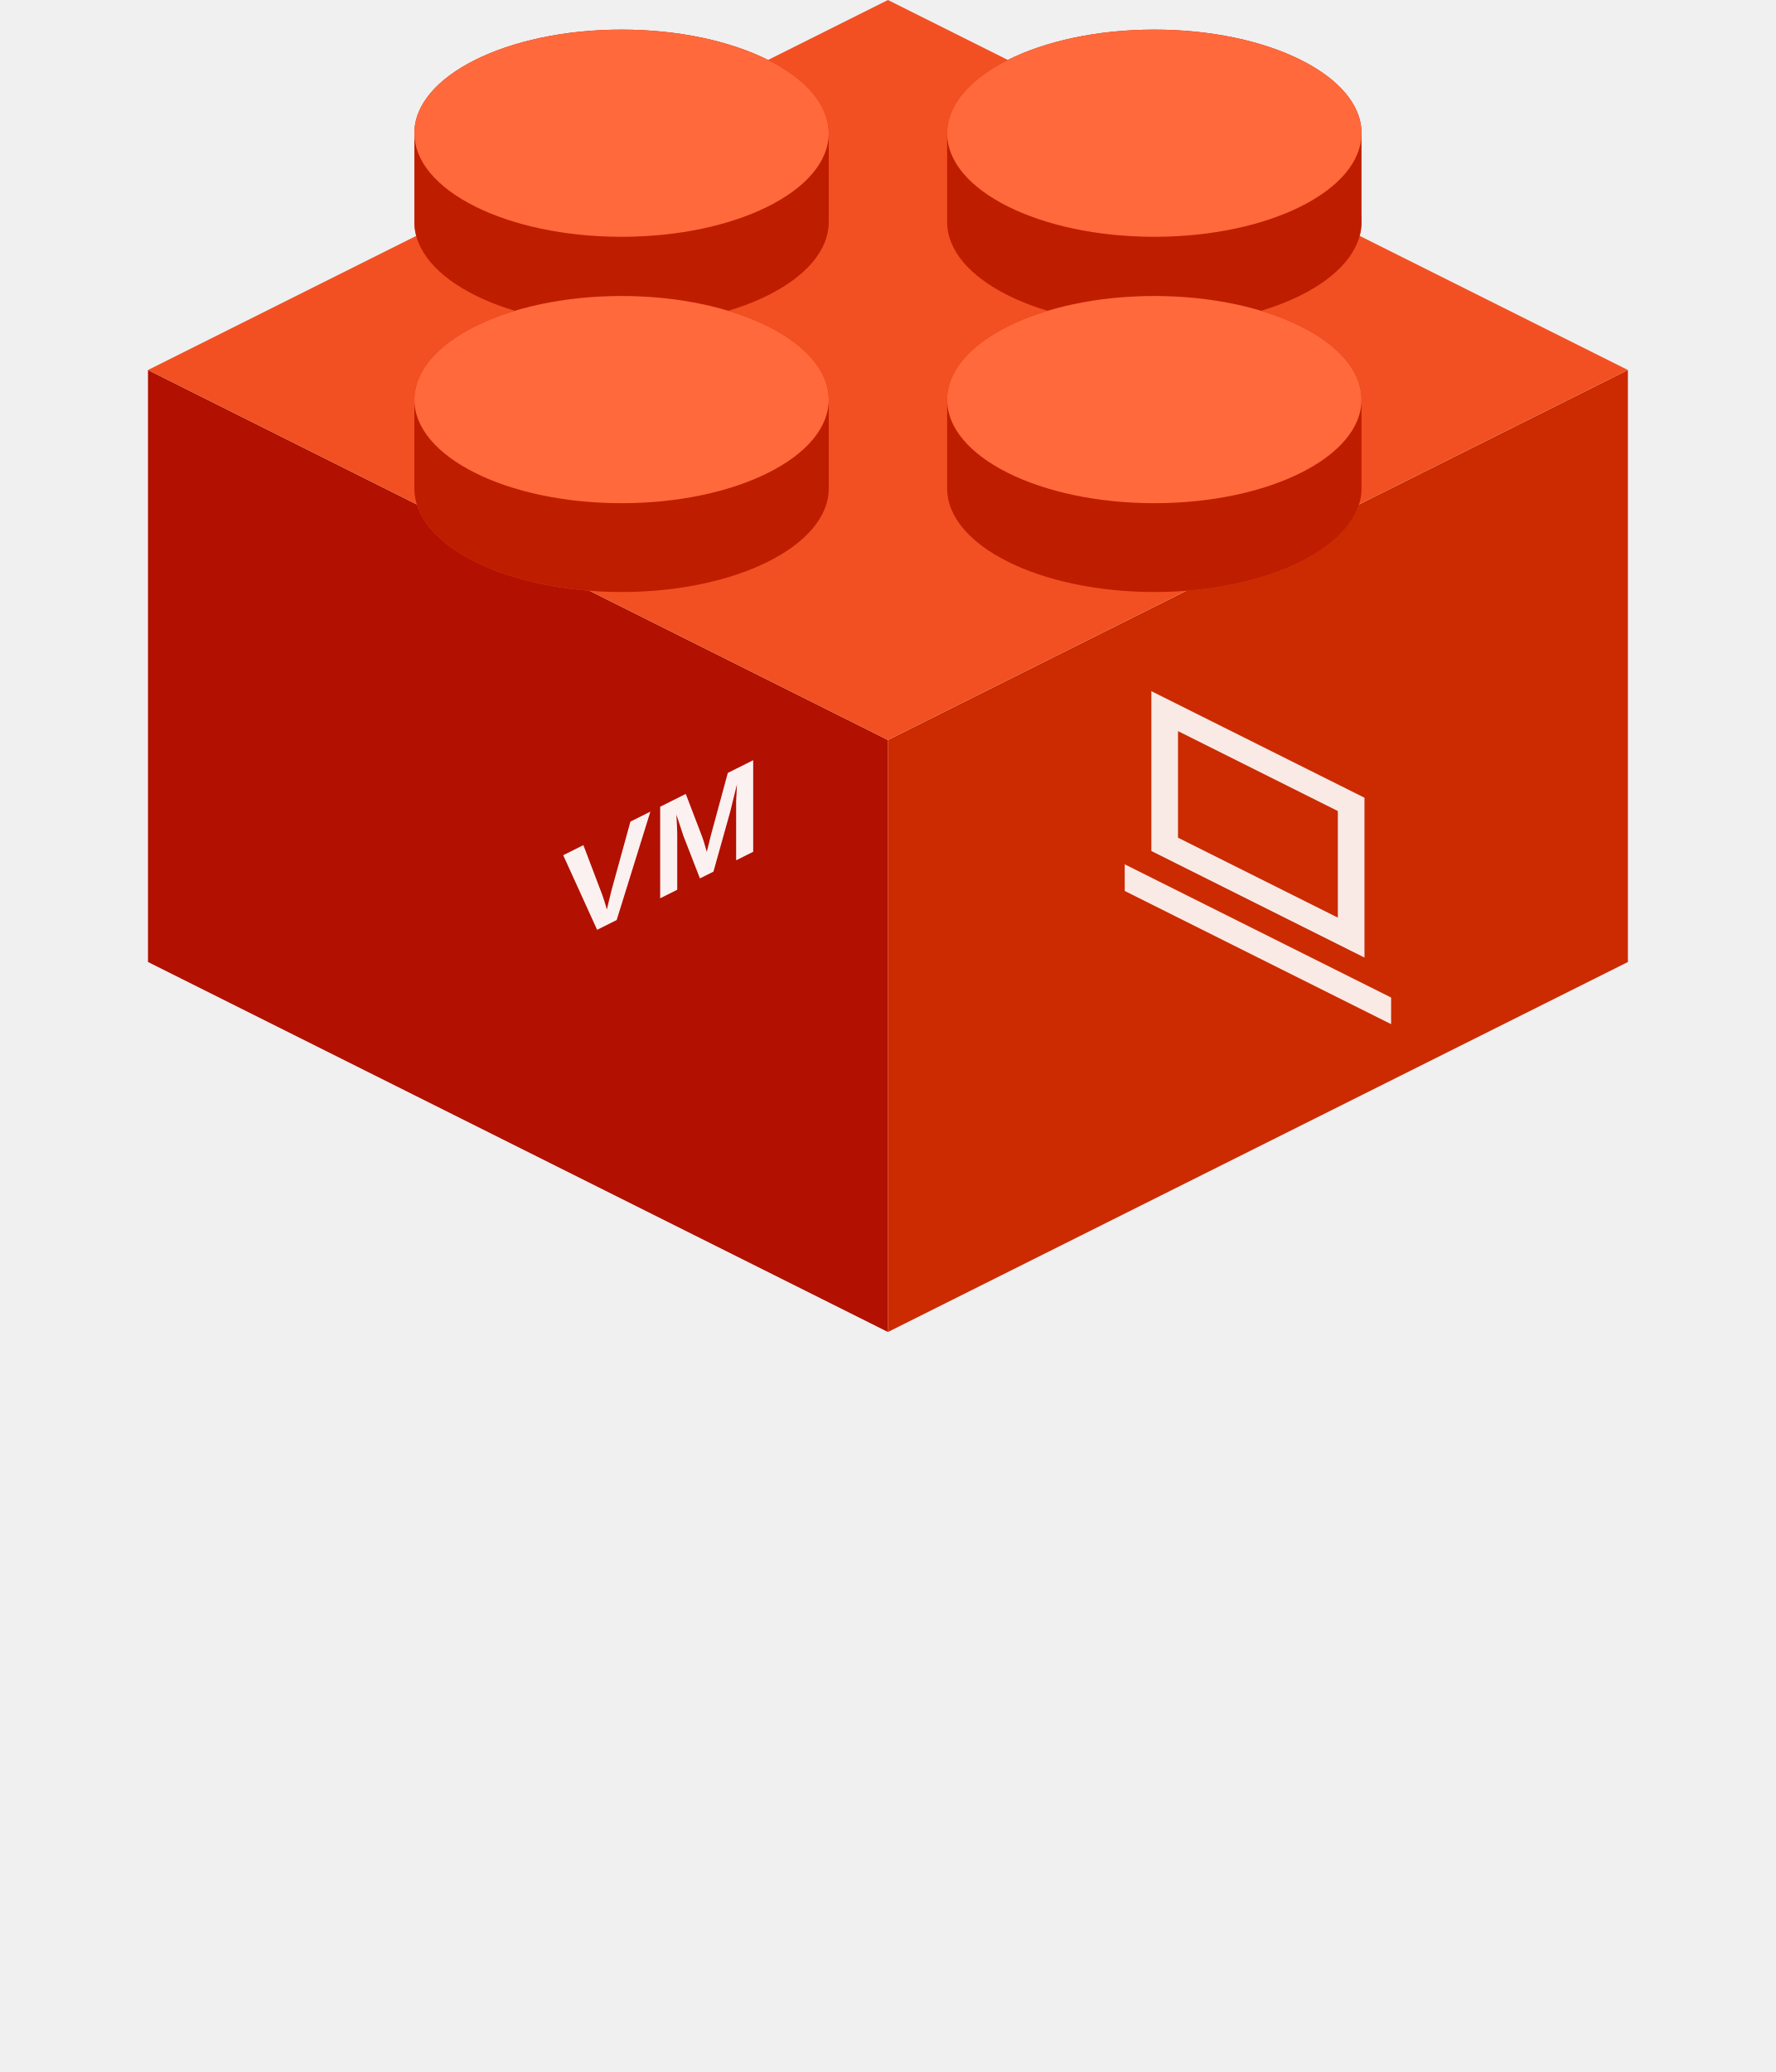
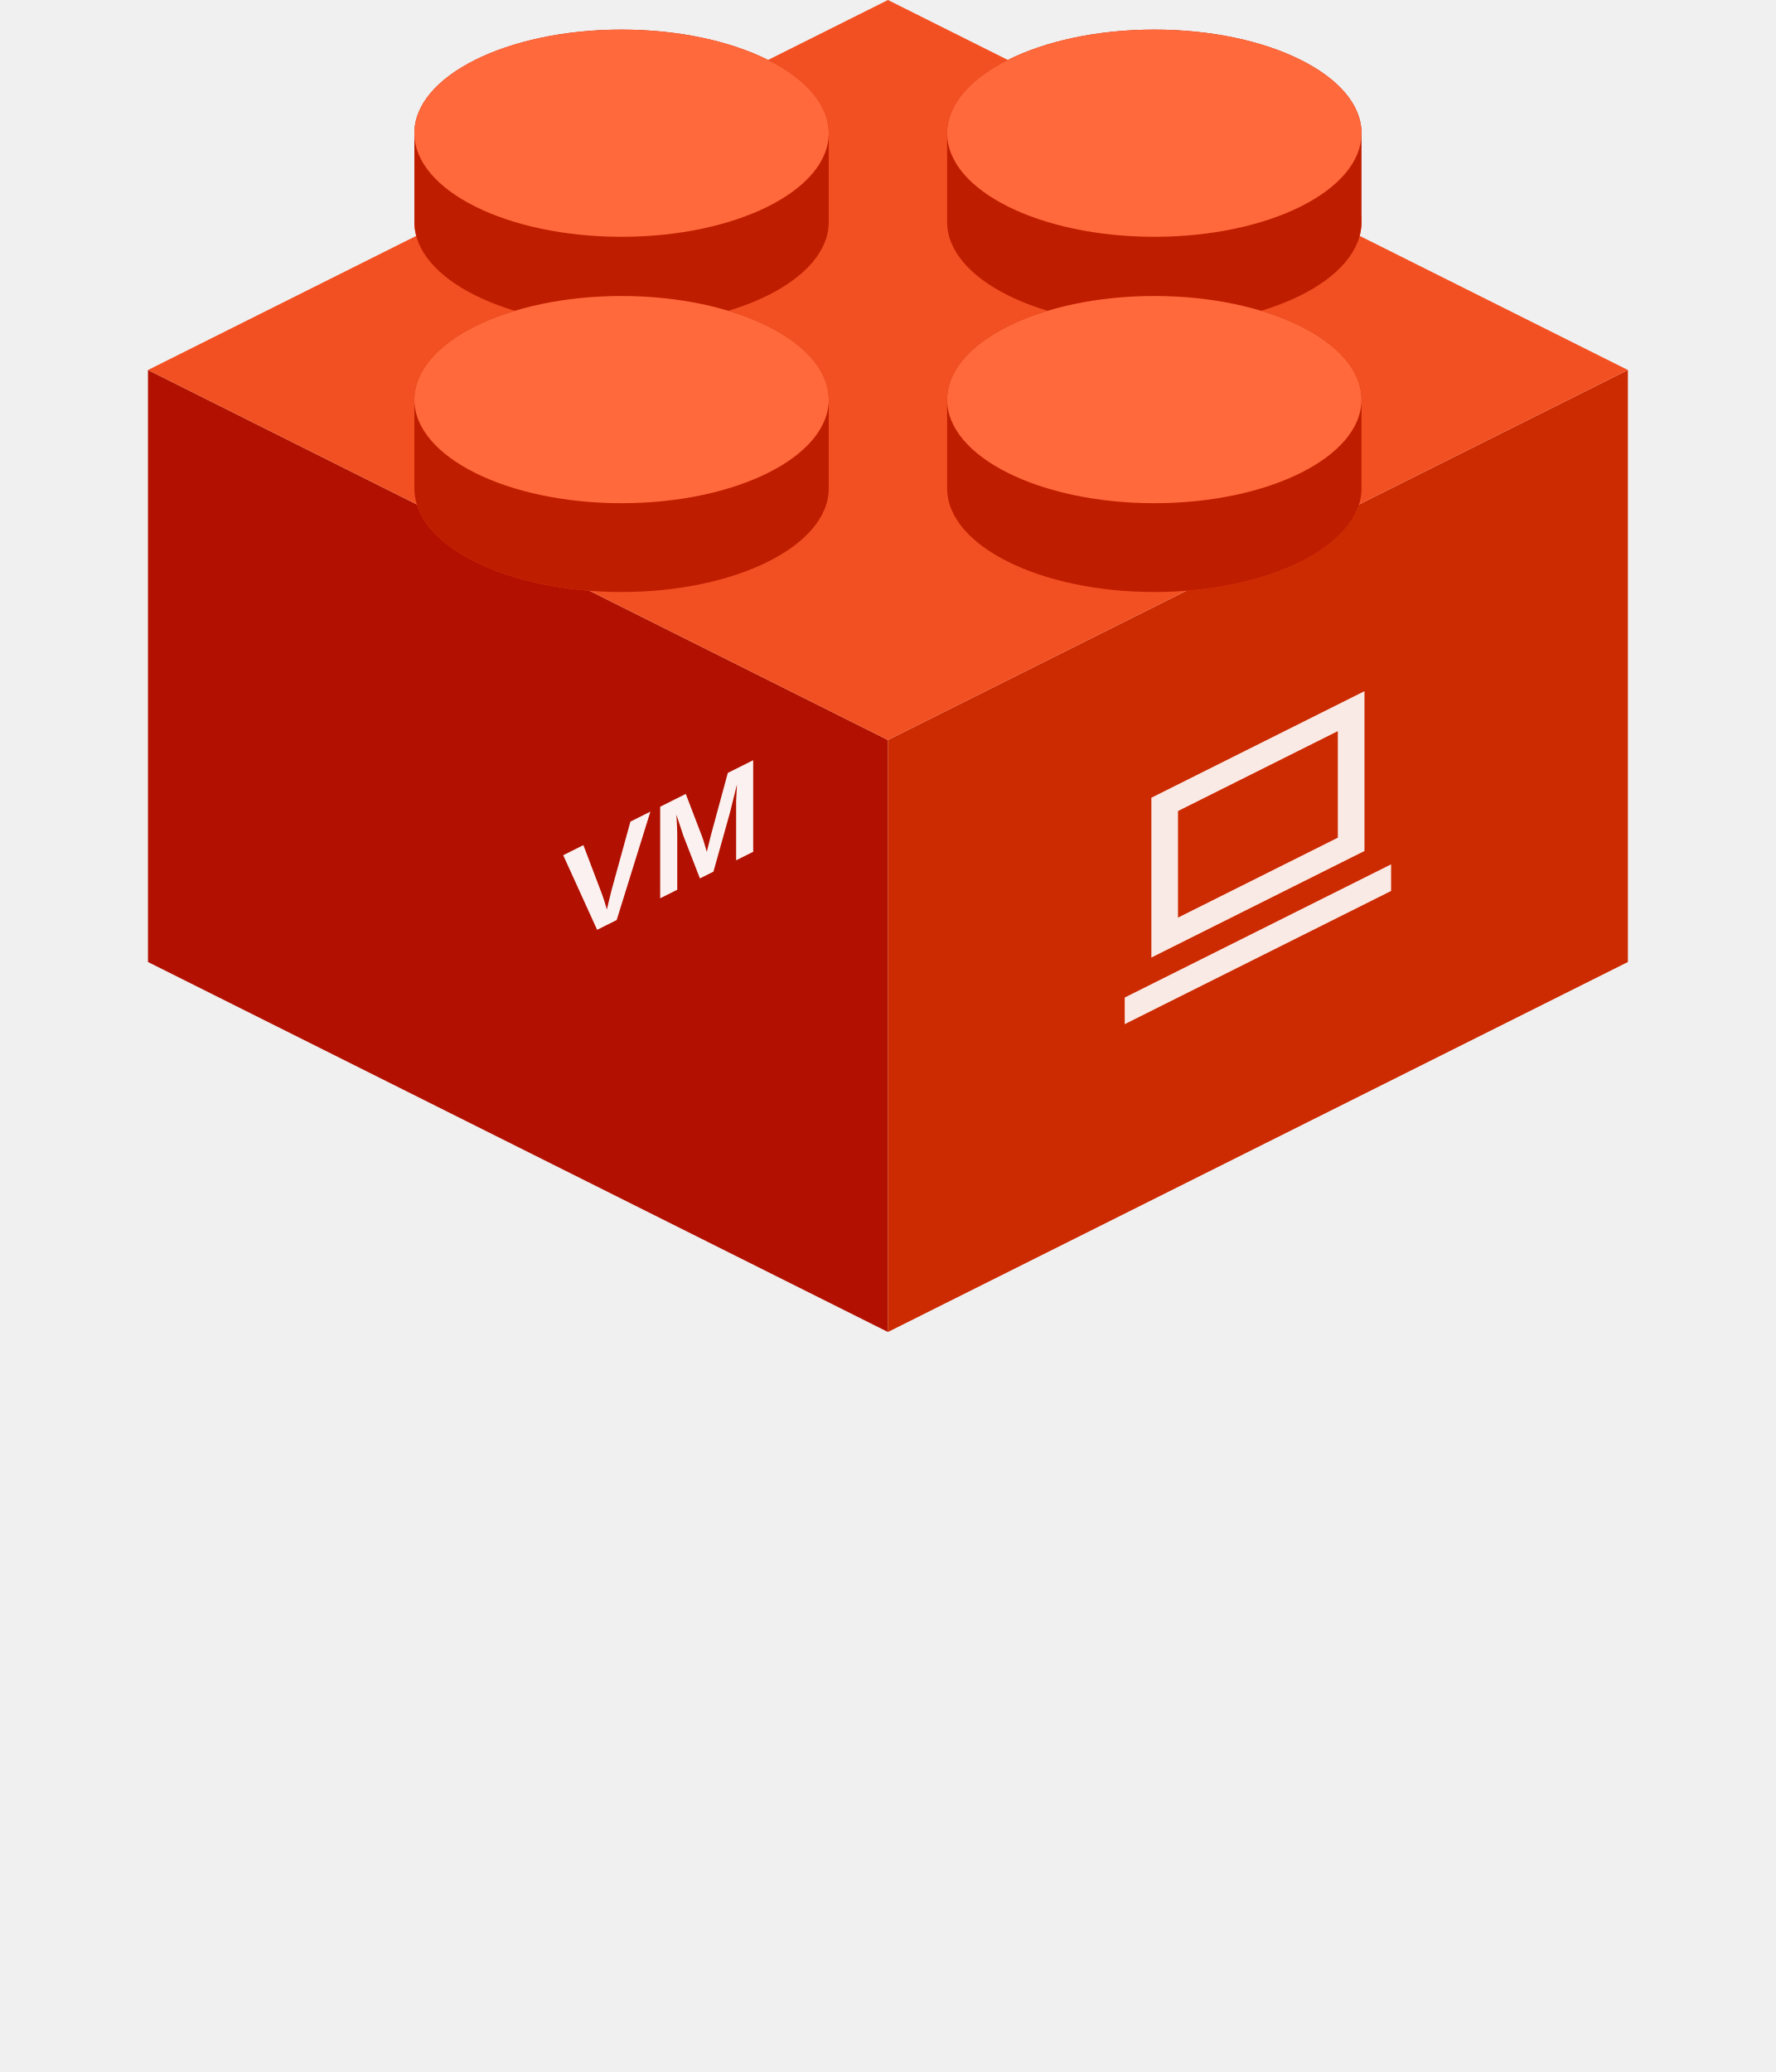
<svg xmlns="http://www.w3.org/2000/svg" viewBox="0 0 120 140">
  <g>
    <polygon points="10,25 10,65 60,90 60,50" fill="#b21000" />
    <polygon points="60,50 60,90 110,65 110,25" fill="#cc2a00" />
    <polygon points="60,0 10,25 60,50 110,25" fill="#F25022" />
    <g transform="translate(42, 15)">
      <ellipse cx="0" cy="0" rx="14" ry="7" fill="#F25022" />
      <path d="M -14 0 L -14 -6 A 14 7 0 0 1 14 -6 L 14 0 A 14 7 0 0 1 -14 0 Z" fill="#bf1d00" />
      <ellipse cx="0" cy="-6" rx="14" ry="7" fill="#ff693b" />
    </g>
    <g transform="translate(78, 15)">
      <ellipse cx="0" cy="0" rx="14" ry="7" fill="#F25022" />
      <path d="M -14 0 L -14 -6 A 14 7 0 0 1 14 -6 L 14 0 A 14 7 0 0 1 -14 0 Z" fill="#bf1d00" />
      <ellipse cx="0" cy="-6" rx="14" ry="7" fill="#ff693b" />
    </g>
    <g transform="translate(42, 33)">
      <ellipse cx="0" cy="0" rx="14" ry="7" fill="#F25022" />
      <path d="M -14 0 L -14 -6 A 14 7 0 0 1 14 -6 L 14 0 A 14 7 0 0 1 -14 0 Z" fill="#bf1d00" />
      <ellipse cx="0" cy="-6" rx="14" ry="7" fill="#ff693b" />
    </g>
    <g transform="translate(78, 33)">
      <ellipse cx="0" cy="0" rx="14" ry="7" fill="#F25022" />
      <path d="M -14 0 L -14 -6 A 14 7 0 0 1 14 -6 L 14 0 A 14 7 0 0 1 -14 0 Z" fill="#bf1d00" />
      <ellipse cx="0" cy="-6" rx="14" ry="7" fill="#ff693b" />
    </g>
    <g transform="translate(38, 64) skewY(-26.565) scale(0.9)">
      <text x="0" y="0" fill="#FFFFFF" fill-opacity="0.94" font-family="Fredoka, 'Varela Round', Arial, sans-serif" font-size="10" font-weight="800">
        VM
      </text>
    </g>
-     <g transform="translate(85, 57.5) skewY(26.565) scale(0.9)">
+     <g transform="translate(85, 57.5) skewY(-26.565) scale(0.9)">
      <g transform="translate(-12, -12)">
        <path d="M4 4h16v12H4V4zm-2 14h20v2H2v-2zM6 6v8h12V6H6z" fill="#FFFFFF" fill-opacity="0.9" />
      </g>
    </g>
  </g>
</svg>
